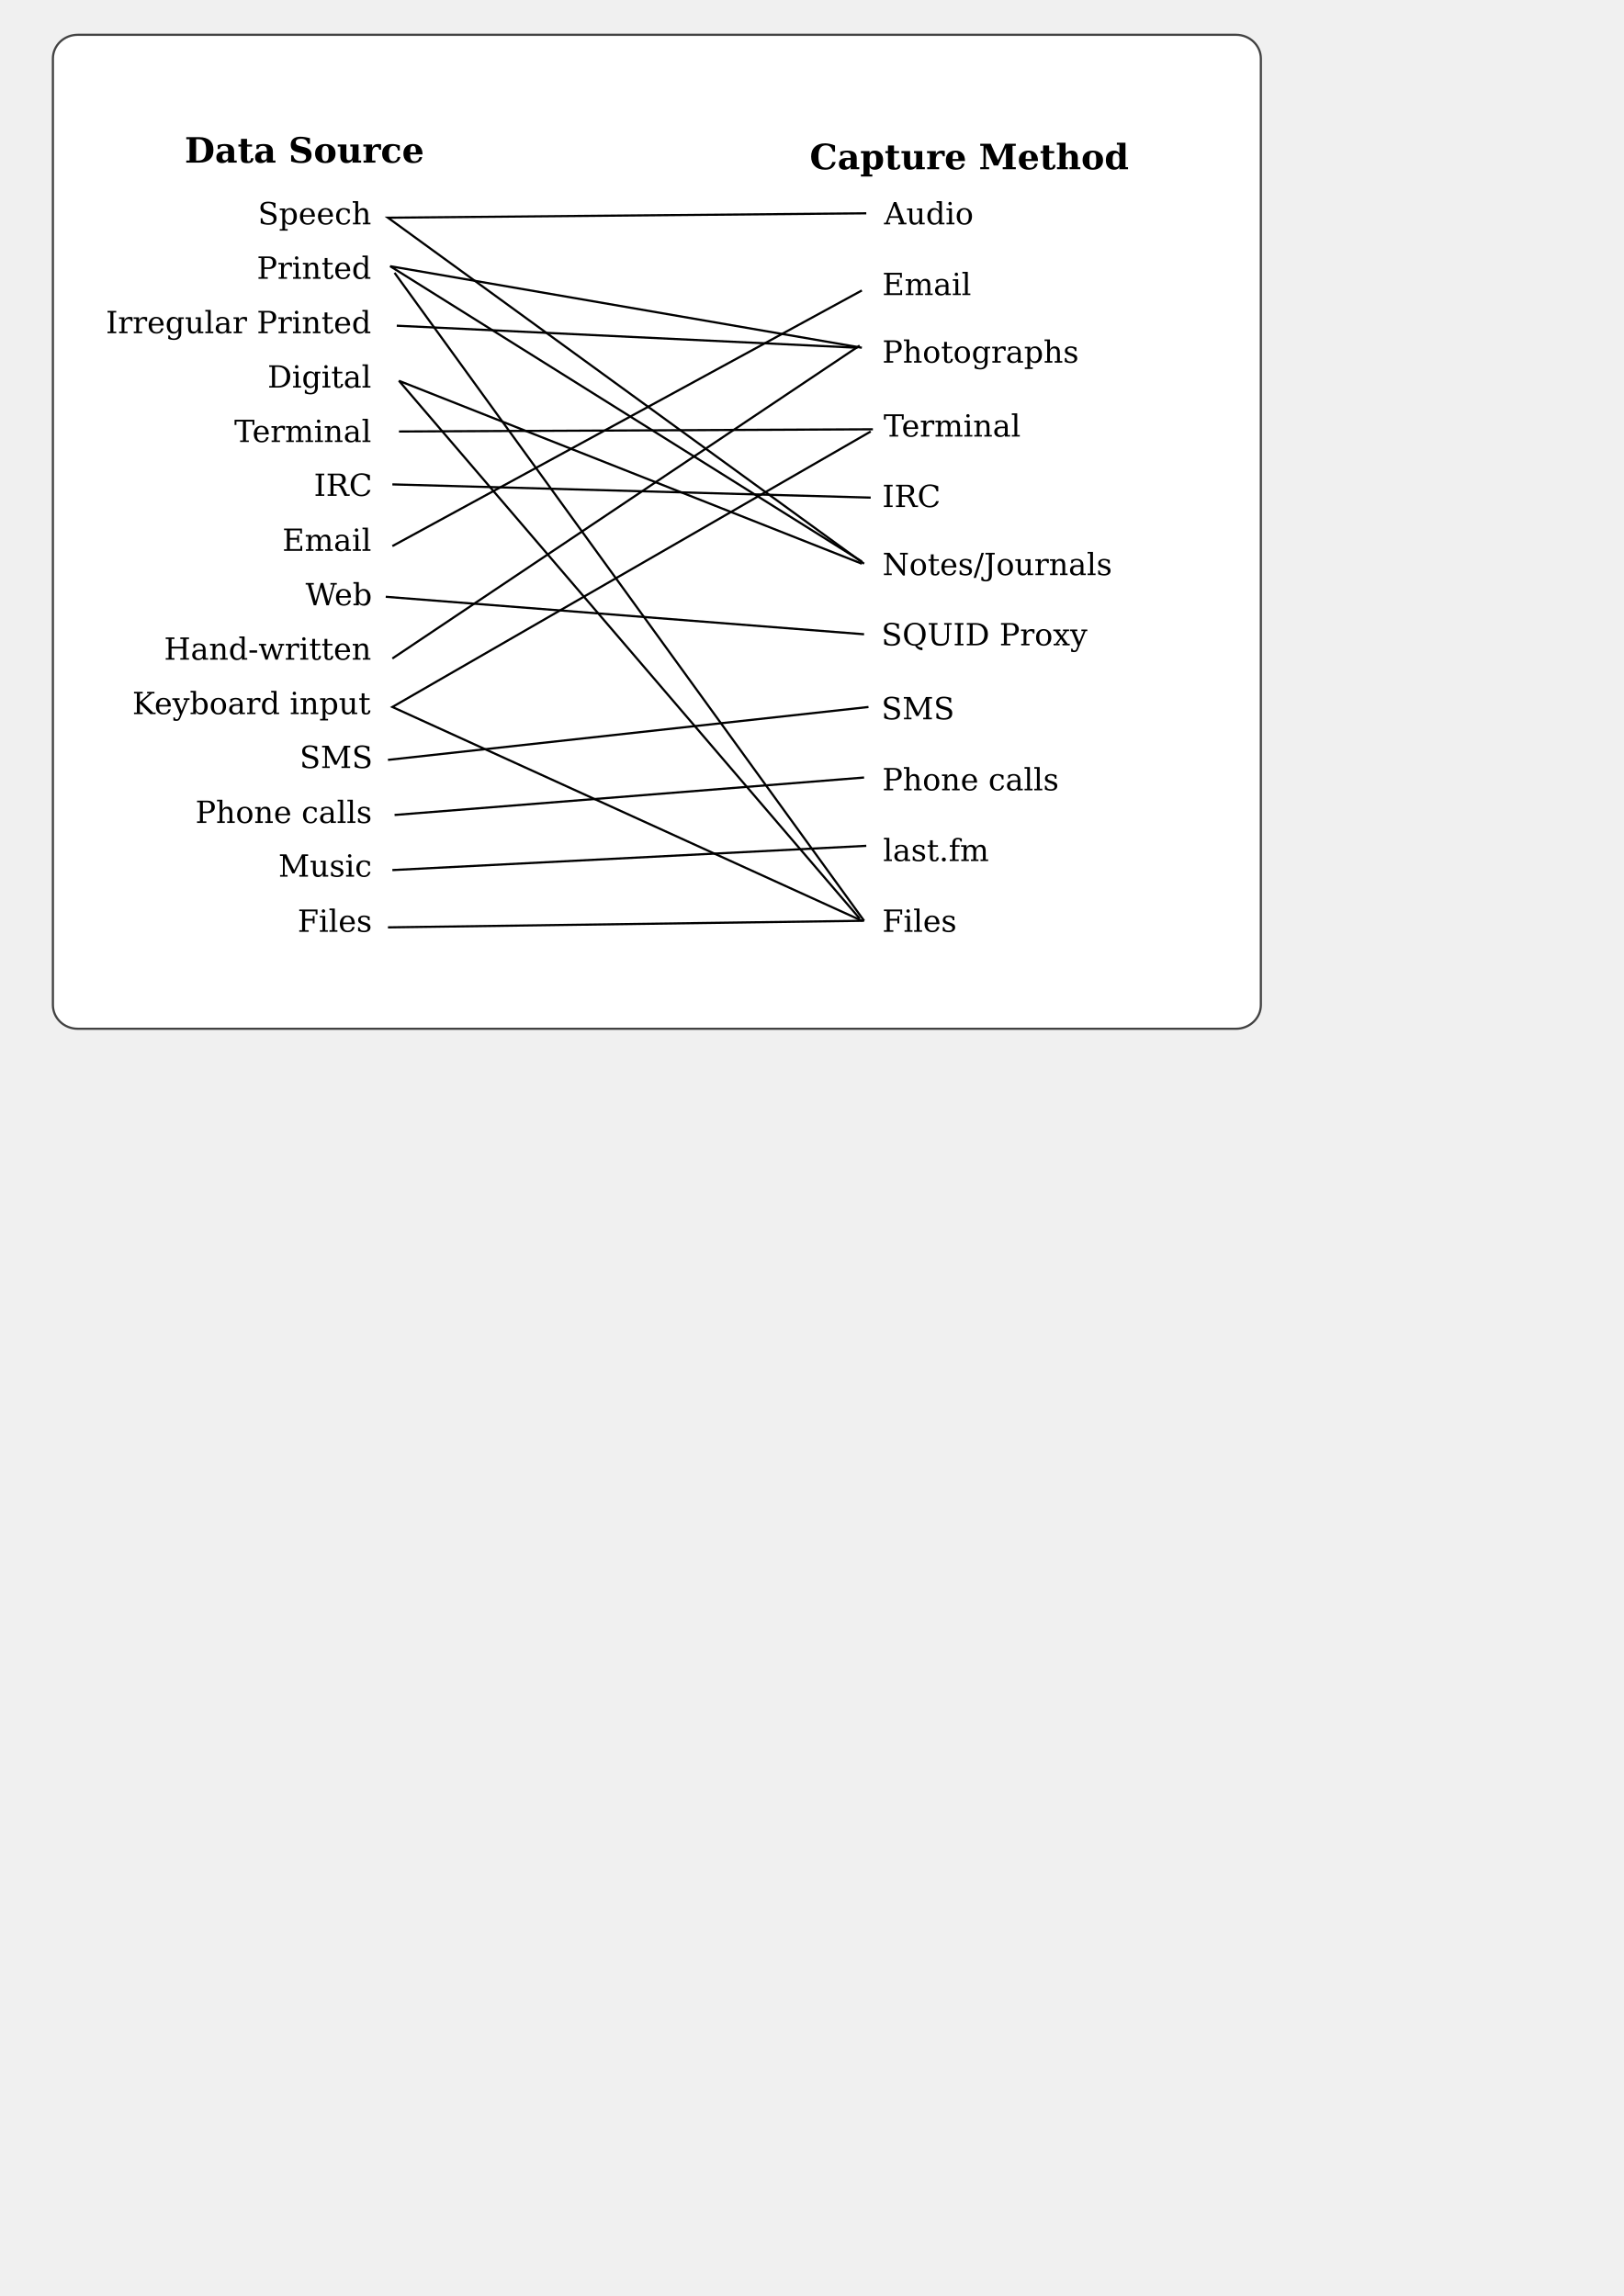
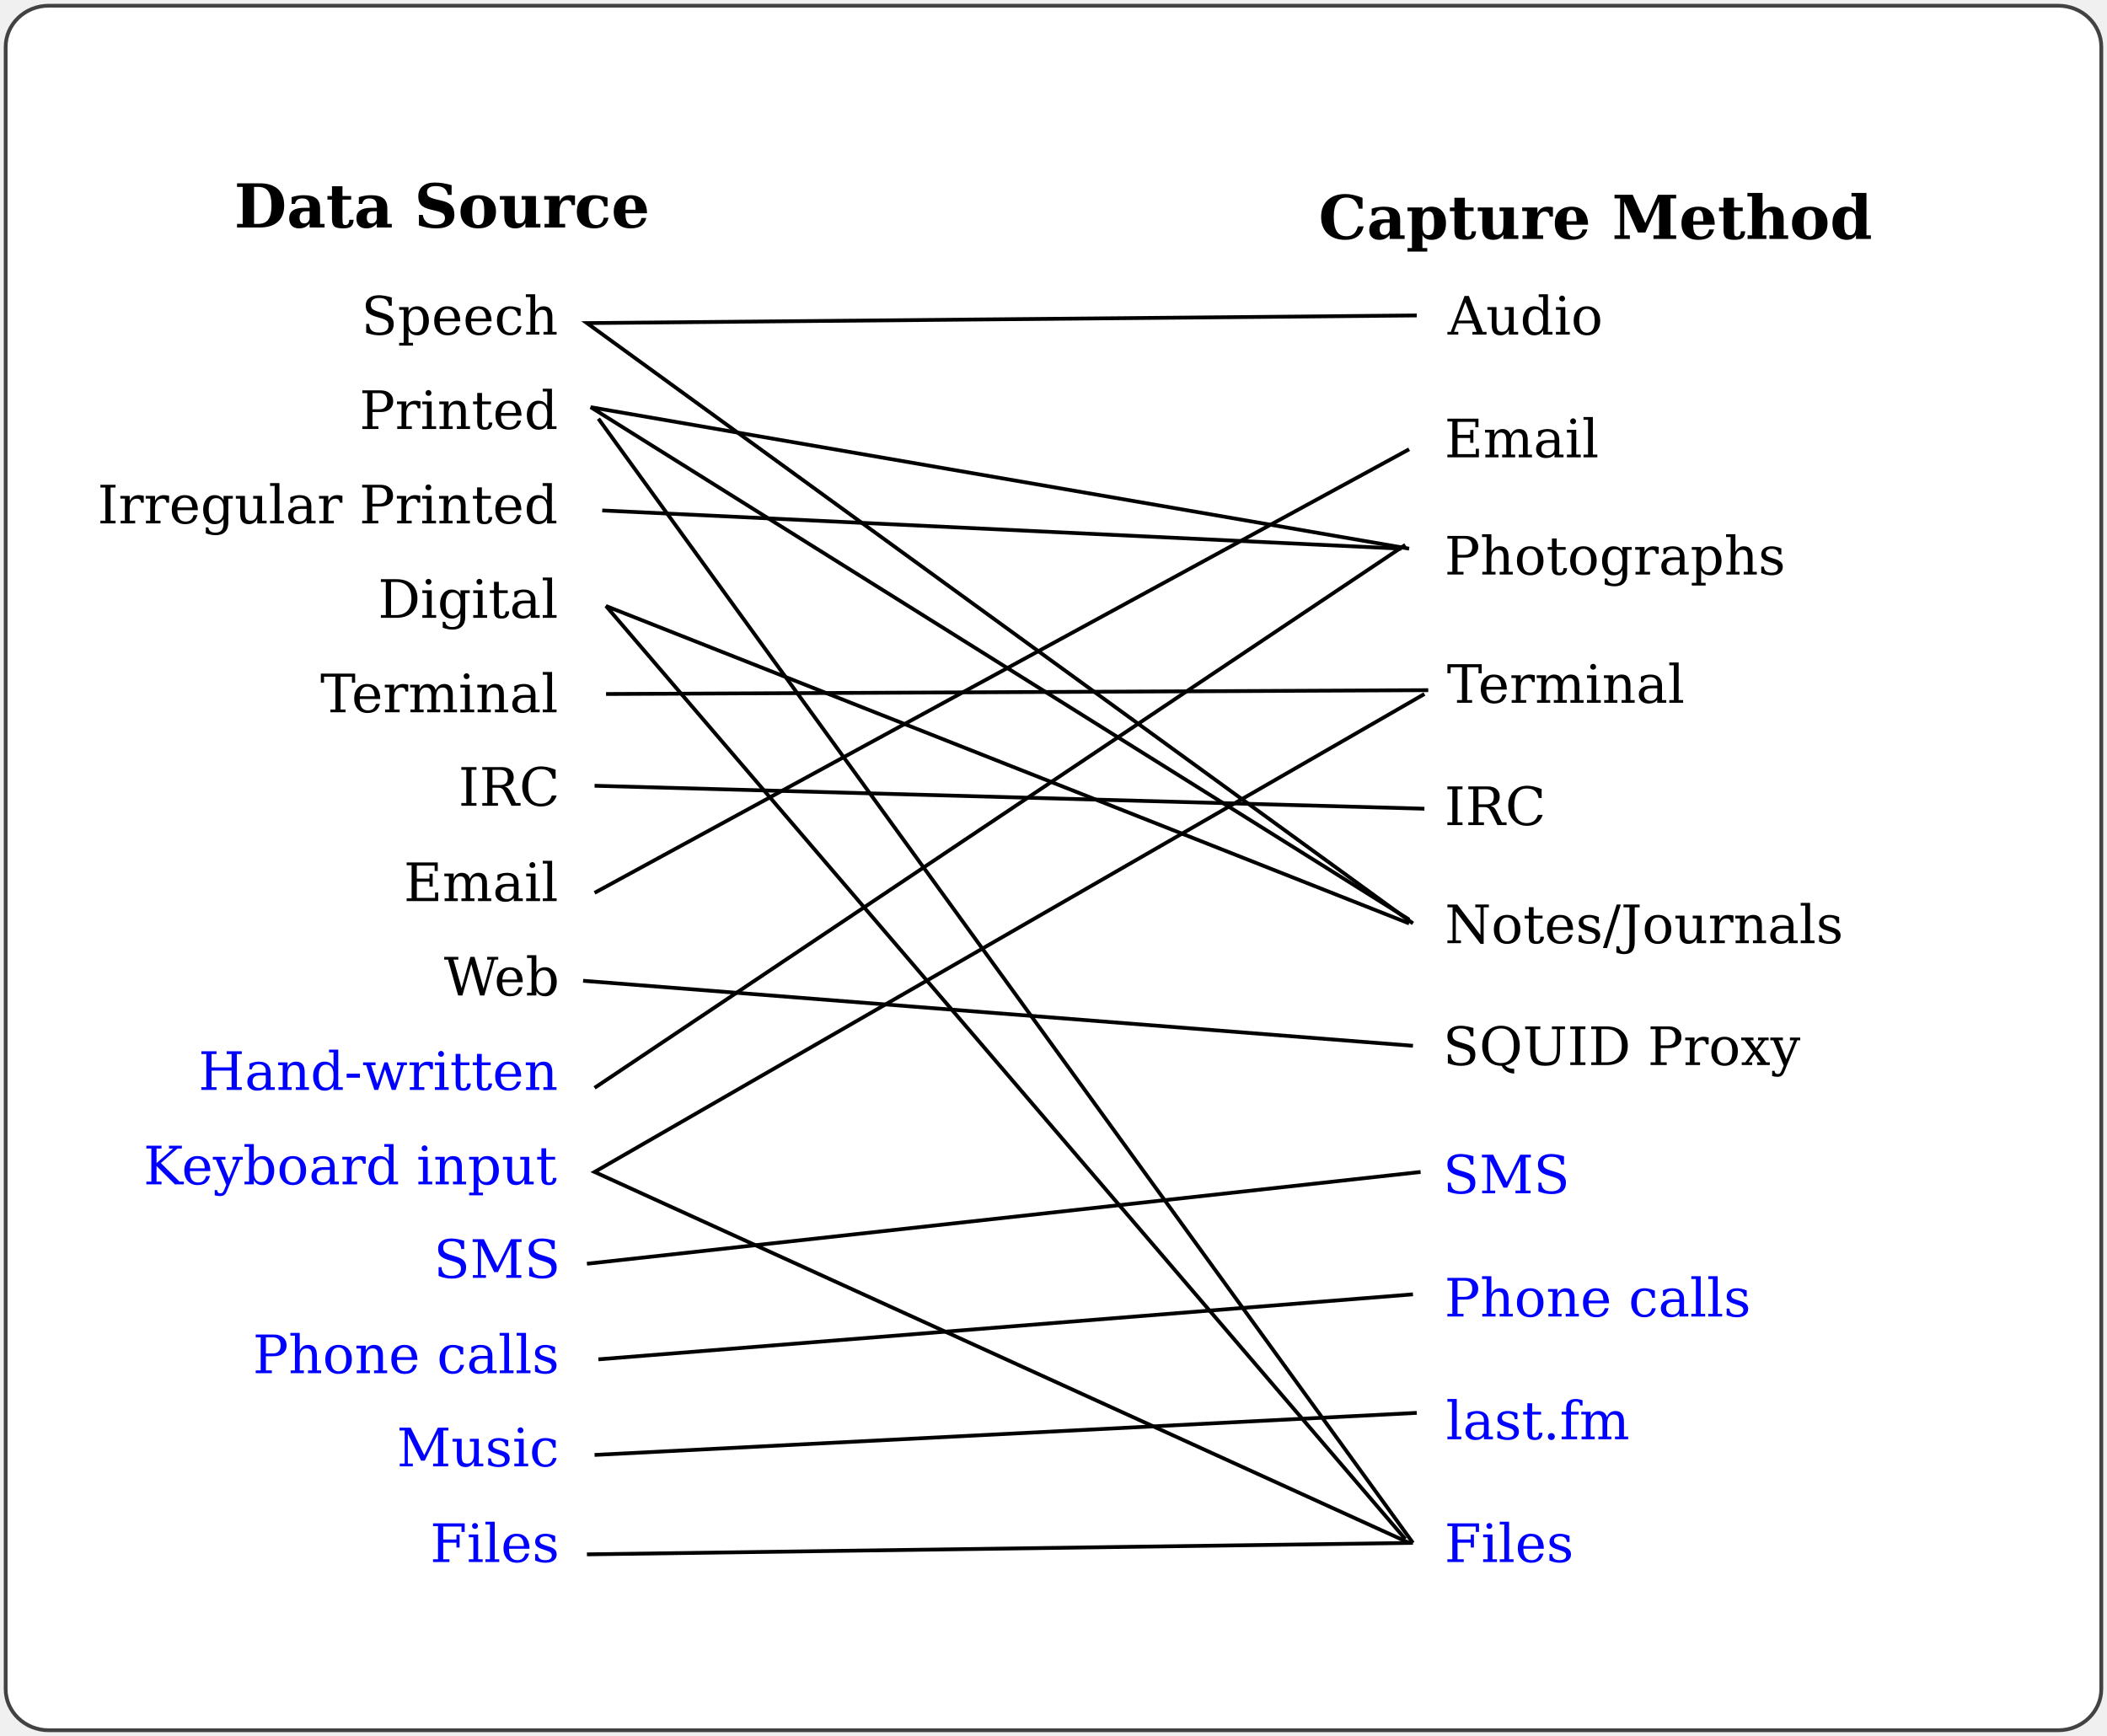
- <svg xmlns="http://www.w3.org/2000/svg" width="744.094" height="1052.362" id="svg2" version="1.1">
+ <svg xmlns="http://www.w3.org/2000/svg" width="556.562" height="458.594" id="svg2" version="1.1">
  <defs id="defs4" />
-   <g id="layer1">
+   <g id="layer1" transform="translate(-22.75,-14.4375)">
    <rect style="fill:#ffffff;fill-opacity:1;stroke:#424242;stroke-width:1;stroke-miterlimit:4;stroke-opacity:1;stroke-dasharray:none;stroke-dashoffset:0" id="rect3131" width="553.564" height="455.579" x="24.244" y="15.946" rx="11.371" ry="10.901" />
    <text xml:space="preserve" style="font-size:14px;font-style:normal;font-variant:normal;font-weight:normal;font-stretch:normal;line-height:125%;letter-spacing:0px;word-spacing:0px;fill:#000000;fill-opacity:1;stroke:none;font-family:Bitstream Vera Serif;-inkscape-font-specification:Bitstream Vera Serif" x="118.187" y="102.819" id="text2985">
      <tspan id="tspan2987" x="118.187" y="102.819">Speech</tspan>
    </text>
    <text xml:space="preserve" style="font-size:14px;font-style:normal;font-variant:normal;font-weight:normal;font-stretch:normal;line-height:125%;letter-spacing:0px;word-spacing:0px;fill:#000000;fill-opacity:1;stroke:none;font-family:Bitstream Vera Serif;-inkscape-font-specification:Bitstream Vera Serif" x="117.688" y="127.762" id="text2989">
      <tspan id="tspan2991" x="117.688" y="127.762">Printed</tspan>
    </text>
    <text xml:space="preserve" style="font-size:14px;font-style:normal;font-variant:normal;font-weight:normal;font-stretch:normal;line-height:125%;letter-spacing:0px;word-spacing:0px;fill:#000000;fill-opacity:1;stroke:none;font-family:Bitstream Vera Serif;-inkscape-font-specification:Bitstream Vera Serif" x="122.589" y="177.648" id="text2993">
      <tspan x="122.589" y="177.648" id="tspan2997">Digital</tspan>
    </text>
    <text xml:space="preserve" style="font-size:14px;font-style:normal;font-variant:normal;font-weight:normal;font-stretch:normal;line-height:125%;letter-spacing:0px;word-spacing:0px;fill:#000000;fill-opacity:1;stroke:none;font-family:Bitstream Vera Serif;-inkscape-font-specification:Bitstream Vera Serif" x="107.359" y="202.591" id="text3001">
      <tspan id="tspan3003" x="107.359" y="202.591">Terminal</tspan>
    </text>
    <text xml:space="preserve" style="font-size:14px;font-style:normal;font-variant:normal;font-weight:normal;font-stretch:normal;line-height:125%;letter-spacing:0px;word-spacing:0px;fill:#000000;fill-opacity:1;stroke:none;font-family:Bitstream Vera Serif;-inkscape-font-specification:Bitstream Vera Serif" x="143.849" y="227.288" id="text3005">
      <tspan id="tspan3007" x="143.849" y="227.288">IRC</tspan>
    </text>
    <text xml:space="preserve" style="font-size:14px;font-style:normal;font-variant:normal;font-weight:normal;font-stretch:normal;line-height:125%;letter-spacing:0px;word-spacing:0px;fill:#000000;fill-opacity:1;stroke:none;font-family:Bitstream Vera Serif;-inkscape-font-specification:Bitstream Vera Serif" x="129.398" y="252.477" id="text3009">
      <tspan id="tspan3011" x="129.398" y="252.477">Email</tspan>
    </text>
    <text xml:space="preserve" style="font-size:14px;font-style:normal;font-variant:normal;font-weight:normal;font-stretch:normal;line-height:125%;letter-spacing:0px;word-spacing:0px;fill:#000000;fill-opacity:1;stroke:none;font-family:Bitstream Vera Serif;-inkscape-font-specification:Bitstream Vera Serif" x="140.021" y="277.42" id="text3013">
      <tspan id="tspan3015" x="140.021" y="277.42">Web</tspan>
    </text>
    <text xml:space="preserve" style="font-size:14px;font-style:normal;font-variant:normal;font-weight:normal;font-stretch:normal;line-height:125%;letter-spacing:0px;word-spacing:0px;fill:#000000;fill-opacity:1;stroke:none;font-family:Bitstream Vera Serif;-inkscape-font-specification:Bitstream Vera Serif" x="48.508" y="152.705" id="text3017">
      <tspan x="48.508" y="152.705" id="tspan3021">Irregular Printed</tspan>
    </text>
-     <text xml:space="preserve" style="font-size:14px;font-style:normal;font-variant:normal;font-weight:normal;font-stretch:normal;line-height:125%;letter-spacing:0px;word-spacing:0px;fill:#000000;fill-opacity:1;stroke:none;font-family:Bitstream Vera Serif;-inkscape-font-specification:Bitstream Vera Serif" x="75.175" y="302.363" id="text3025">
+     <text xml:space="preserve" style="font-size:14px;font-style:normal;font-variant:normal;font-weight:normal;font-stretch:normal;line-height:125%;letter-spacing:0px;word-spacing:0px;fill:#0000ff;fill-opacity:1;stroke:none;font-family:Bitstream Vera Serif;-inkscape-font-specification:Bitstream Vera Serif" x="75.175" y="302.363" id="text3025">
      <tspan x="75.175" y="302.363" id="tspan3029">Hand-written</tspan>
    </text>
-     <text xml:space="preserve" style="font-size:14px;font-style:normal;font-variant:normal;font-weight:normal;font-stretch:normal;line-height:125%;letter-spacing:0px;word-spacing:0px;fill:#000000;fill-opacity:1;stroke:none;font-family:Bitstream Vera Serif;-inkscape-font-specification:Bitstream Vera Serif" x="60.649" y="327.306" id="text3033">
+     <text xml:space="preserve" style="font-size:14px;font-style:normal;font-variant:normal;font-weight:normal;font-stretch:normal;line-height:125%;letter-spacing:0px;word-spacing:0px;fill:#0000ff;fill-opacity:1;stroke:none;font-family:Bitstream Vera Serif;-inkscape-font-specification:Bitstream Vera Serif" x="60.649" y="327.306" id="text3033">
      <tspan id="tspan3035" x="60.649" y="327.306">Keyboard input</tspan>
    </text>
-     <text xml:space="preserve" style="font-size:14px;font-style:normal;font-variant:normal;font-weight:normal;font-stretch:normal;line-height:125%;letter-spacing:0px;word-spacing:0px;fill:#000000;fill-opacity:1;stroke:none;font-family:Bitstream Vera Serif;-inkscape-font-specification:Bitstream Vera Serif" x="137.307" y="352.003" id="text3037">
+     <text xml:space="preserve" style="font-size:14px;font-style:normal;font-variant:normal;font-weight:normal;font-stretch:normal;line-height:125%;letter-spacing:0px;word-spacing:0px;fill:#0000ff;fill-opacity:1;stroke:none;font-family:Bitstream Vera Serif;-inkscape-font-specification:Bitstream Vera Serif" x="137.307" y="352.003" id="text3037">
      <tspan id="tspan3039" x="137.307" y="352.003">SMS</tspan>
    </text>
-     <text xml:space="preserve" style="font-size:14px;font-style:normal;font-variant:normal;font-weight:normal;font-stretch:normal;line-height:125%;letter-spacing:0px;word-spacing:0px;fill:#000000;fill-opacity:1;stroke:none;font-family:Bitstream Vera Serif;-inkscape-font-specification:Bitstream Vera Serif" x="89.531" y="377.192" id="text3041">
+     <text xml:space="preserve" style="font-size:14px;font-style:normal;font-variant:normal;font-weight:normal;font-stretch:normal;line-height:125%;letter-spacing:0px;word-spacing:0px;fill:#0000ff;fill-opacity:1;stroke:none;font-family:Bitstream Vera Serif;-inkscape-font-specification:Bitstream Vera Serif" x="89.531" y="377.192" id="text3041">
      <tspan id="tspan3043" x="89.531" y="377.192">Phone calls</tspan>
    </text>
-     <text xml:space="preserve" style="font-size:14px;font-style:normal;font-variant:normal;font-weight:normal;font-stretch:normal;line-height:125%;letter-spacing:0px;word-spacing:0px;fill:#000000;fill-opacity:1;stroke:none;font-family:Bitstream Vera Serif;-inkscape-font-specification:Bitstream Vera Serif" x="127.573" y="401.8" id="text3045">
+     <text xml:space="preserve" style="font-size:14px;font-style:normal;font-variant:normal;font-weight:normal;font-stretch:normal;line-height:125%;letter-spacing:0px;word-spacing:0px;fill:#0000ff;fill-opacity:1;stroke:none;font-family:Bitstream Vera Serif;-inkscape-font-specification:Bitstream Vera Serif" x="127.573" y="401.8" id="text3045">
      <tspan id="tspan3047" x="127.573" y="401.8">Music</tspan>
    </text>
-     <text xml:space="preserve" style="font-size:14px;font-style:normal;font-variant:normal;font-weight:normal;font-stretch:normal;line-height:125%;letter-spacing:0px;word-spacing:0px;fill:#000000;fill-opacity:1;stroke:none;font-family:Bitstream Vera Serif;-inkscape-font-specification:Bitstream Vera Serif" x="136.371" y="427.078" id="text3049">
+     <text xml:space="preserve" style="font-size:14px;font-style:normal;font-variant:normal;font-weight:normal;font-stretch:normal;line-height:125%;letter-spacing:0px;word-spacing:0px;fill:#0000ff;fill-opacity:1;stroke:none;font-family:Bitstream Vera Serif;-inkscape-font-specification:Bitstream Vera Serif" x="136.371" y="427.078" id="text3049">
      <tspan id="tspan3051" x="136.371" y="427.078">Files</tspan>
    </text>
    <text xml:space="preserve" style="font-size:14px;font-style:normal;font-variant:normal;font-weight:normal;font-stretch:normal;line-height:125%;letter-spacing:0px;word-spacing:0px;fill:#000000;fill-opacity:1;stroke:none;font-family:Bitstream Vera Serif;-inkscape-font-specification:Bitstream Vera Serif" x="405.159" y="102.819" id="text3053">
      <tspan id="tspan3055" x="405.159" y="102.819">Audio</tspan>
    </text>
    <text xml:space="preserve" style="font-size:14px;font-style:normal;font-variant:normal;font-weight:normal;font-stretch:normal;line-height:125%;letter-spacing:0px;word-spacing:0px;fill:#000000;fill-opacity:1;stroke:none;font-family:Bitstream Vera Serif;-inkscape-font-specification:Bitstream Vera Serif" x="404.305" y="135.245" id="text3057">
      <tspan id="tspan3059" x="404.305" y="135.245">Email</tspan>
    </text>
    <text xml:space="preserve" style="font-size:14px;font-style:normal;font-variant:normal;font-weight:normal;font-stretch:normal;line-height:125%;letter-spacing:0px;word-spacing:0px;fill:#000000;fill-opacity:1;stroke:none;font-family:Bitstream Vera Serif;-inkscape-font-specification:Bitstream Vera Serif" x="404.305" y="232.399" id="text3061">
      <tspan id="tspan3063" x="404.305" y="232.399">IRC</tspan>
    </text>
    <text xml:space="preserve" style="font-size:14px;font-style:normal;font-variant:normal;font-weight:normal;font-stretch:normal;line-height:125%;letter-spacing:0px;word-spacing:0px;fill:#000000;fill-opacity:1;stroke:none;font-family:Bitstream Vera Serif;-inkscape-font-specification:Bitstream Vera Serif" x="404.394" y="263.591" id="text3065">
      <tspan id="tspan3067" x="404.394" y="263.591">Notes/Journals</tspan>
    </text>
-     <text xml:space="preserve" style="font-size:14px;font-style:normal;font-variant:normal;font-weight:normal;font-stretch:normal;line-height:125%;letter-spacing:0px;word-spacing:0px;fill:#000000;fill-opacity:1;stroke:none;font-family:Bitstream Vera Serif;-inkscape-font-specification:Bitstream Vera Serif" x="404.305" y="362.226" id="text3069">
+     <text xml:space="preserve" style="font-size:14px;font-style:normal;font-variant:normal;font-weight:normal;font-stretch:normal;line-height:125%;letter-spacing:0px;word-spacing:0px;fill:#0000ff;fill-opacity:1;stroke:none;font-family:Bitstream Vera Serif;-inkscape-font-specification:Bitstream Vera Serif" x="404.305" y="362.226" id="text3069">
      <tspan id="tspan3071" x="404.305" y="362.226">Phone calls</tspan>
    </text>
-     <text xml:space="preserve" style="font-size:14px;font-style:normal;font-variant:normal;font-weight:normal;font-stretch:normal;line-height:125%;letter-spacing:0px;word-spacing:0px;fill:#000000;fill-opacity:1;stroke:none;font-family:Bitstream Vera Serif;-inkscape-font-specification:Bitstream Vera Serif" x="403.901" y="329.677" id="text3073">
+     <text xml:space="preserve" style="font-size:14px;font-style:normal;font-variant:normal;font-weight:normal;font-stretch:normal;line-height:125%;letter-spacing:0px;word-spacing:0px;fill:#0000ff;fill-opacity:1;stroke:none;font-family:Bitstream Vera Serif;-inkscape-font-specification:Bitstream Vera Serif" x="403.901" y="329.677" id="text3073">
      <tspan id="tspan3075" x="403.901" y="329.677">SMS</tspan>
    </text>
    <text xml:space="preserve" style="font-size:14px;font-style:normal;font-variant:normal;font-weight:normal;font-stretch:normal;line-height:125%;letter-spacing:0px;word-spacing:0px;fill:#000000;fill-opacity:1;stroke:none;font-family:Bitstream Vera Serif;-inkscape-font-specification:Bitstream Vera Serif" x="404.305" y="166.215" id="text3077">
      <tspan id="tspan3079" x="404.305" y="166.215">Photographs</tspan>
    </text>
    <text xml:space="preserve" style="font-size:14px;font-style:normal;font-variant:normal;font-weight:normal;font-stretch:normal;line-height:125%;letter-spacing:0px;word-spacing:0px;fill:#000000;fill-opacity:1;stroke:none;font-family:Bitstream Vera Serif;-inkscape-font-specification:Bitstream Vera Serif" x="403.901" y="295.795" id="text3081">
      <tspan id="tspan3083" x="403.901" y="295.795">SQUID Proxy</tspan>
    </text>
    <text xml:space="preserve" style="font-size:14px;font-style:normal;font-variant:normal;font-weight:normal;font-stretch:normal;line-height:125%;letter-spacing:0px;word-spacing:0px;fill:#000000;fill-opacity:1;stroke:none;font-family:Bitstream Vera Serif;-inkscape-font-specification:Bitstream Vera Serif" x="404.94" y="200.097" id="text3085">
      <tspan id="tspan3087" x="404.94" y="200.097">Terminal</tspan>
    </text>
-     <text xml:space="preserve" style="font-size:14px;font-style:normal;font-variant:normal;font-weight:normal;font-stretch:normal;line-height:125%;letter-spacing:0px;word-spacing:0px;fill:#000000;fill-opacity:1;stroke:none;font-family:Bitstream Vera Serif;-inkscape-font-specification:Bitstream Vera Serif" x="404.674" y="394.652" id="text3089">
+     <text xml:space="preserve" style="font-size:14px;font-style:normal;font-variant:normal;font-weight:normal;font-stretch:normal;line-height:125%;letter-spacing:0px;word-spacing:0px;fill:#0000ff;fill-opacity:1;stroke:none;font-family:Bitstream Vera Serif;-inkscape-font-specification:Bitstream Vera Serif" x="404.674" y="394.652" id="text3089">
      <tspan id="tspan3091" x="404.674" y="394.652">last.fm</tspan>
    </text>
-     <text xml:space="preserve" style="font-size:14px;font-style:normal;font-variant:normal;font-weight:normal;font-stretch:normal;line-height:125%;letter-spacing:0px;word-spacing:0px;fill:#000000;fill-opacity:1;stroke:none;font-family:Bitstream Vera Serif;-inkscape-font-specification:Bitstream Vera Serif" x="404.305" y="427.078" id="text3093">
+     <text xml:space="preserve" style="font-size:14px;font-style:normal;font-variant:normal;font-weight:normal;font-stretch:normal;line-height:125%;letter-spacing:0px;word-spacing:0px;fill:#0000ff;fill-opacity:1;stroke:none;font-family:Bitstream Vera Serif;-inkscape-font-specification:Bitstream Vera Serif" x="404.305" y="427.078" id="text3093">
      <tspan id="tspan3095" x="404.305" y="427.078">Files</tspan>
    </text>
    <path style="fill:none;stroke:#000000;stroke-width:1px;stroke-linecap:butt;stroke-linejoin:miter;stroke-opacity:1" d="m 179.807,222.017 219.203,6.061" id="path3101" />
    <path style="fill:none;stroke:#000000;stroke-width:1px;stroke-linecap:butt;stroke-linejoin:miter;stroke-opacity:1" d="m 176.777,273.535 219.203,17.173" id="path3103" />
    <path style="fill:none;stroke:#000000;stroke-width:1px;stroke-linecap:butt;stroke-linejoin:miter;stroke-opacity:1" d="M 177.787,348.286 398,324.042" id="path3105" />
    <path style="fill:none;stroke:#000000;stroke-width:1px;stroke-linecap:butt;stroke-linejoin:miter;stroke-opacity:1" d="m 179.807,398.793 217.183,-11.112" id="path3107" />
    <path style="fill:none;stroke:#000000;stroke-width:1px;stroke-linecap:butt;stroke-linejoin:miter;stroke-opacity:1" d="M 177.787,425.057 395.98,422.027" id="path3109" />
    <path style="fill:none;stroke:#000000;stroke-width:1px;stroke-linecap:butt;stroke-linejoin:miter;stroke-opacity:1" d="M 396.99,97.768 177.787,99.788 395.98,258.382" id="path3111" />
    <path style="fill:none;stroke:#000000;stroke-width:1px;stroke-linecap:butt;stroke-linejoin:miter;stroke-opacity:1" d="M 394.97,257.372 178.797,122.012 394.97,159.387" id="path3113" />
    <path style="fill:none;stroke:#000000;stroke-width:1px;stroke-linecap:butt;stroke-linejoin:miter;stroke-opacity:1" d="M 180.817,125.042 395.98,422.027" id="path3115" />
    <path style="fill:none;stroke:#000000;stroke-width:1px;stroke-linecap:butt;stroke-linejoin:miter;stroke-opacity:1" d="m 181.827,149.286 211.122,10.102" id="path3117" />
    <path style="fill:none;stroke:#000000;stroke-width:1px;stroke-linecap:butt;stroke-linejoin:miter;stroke-opacity:1" d="M 394.97,258.382 182.838,174.54 393.959,421.017" id="path3119" />
    <path style="fill:none;stroke:#000000;stroke-width:1px;stroke-linecap:butt;stroke-linejoin:miter;stroke-opacity:1" d="m 182.838,197.773 217.183,-1.01" id="path3121" />
    <path style="fill:none;stroke:#000000;stroke-width:1px;stroke-linecap:butt;stroke-linejoin:miter;stroke-opacity:1" d="M 179.807,250.301 394.97,133.123" id="path3123" />
    <path style="fill:none;stroke:#000000;stroke-width:1px;stroke-linecap:butt;stroke-linejoin:miter;stroke-opacity:1" d="M 179.807,301.819 393.959,158.377" id="path3125" />
    <path style="fill:none;stroke:#000000;stroke-width:1px;stroke-linecap:butt;stroke-linejoin:miter;stroke-opacity:1" d="M 399.01,197.773 179.807,324.042 394.97,422.027" id="path3127" />
    <path style="fill:none;stroke:#000000;stroke-width:1px;stroke-linecap:butt;stroke-linejoin:miter;stroke-opacity:1" d="M 180.817,373.54 395.98,356.367" id="path3129" />
    <text xml:space="preserve" style="font-size:14px;font-style:normal;font-variant:normal;font-weight:normal;font-stretch:normal;line-height:125%;letter-spacing:0px;word-spacing:0px;fill:#000000;fill-opacity:1;stroke:none;font-family:Bitstream Vera Serif;-inkscape-font-specification:Bitstream Vera Serif" x="84.609" y="74.535" id="text3133">
      <tspan id="tspan3135" x="84.609" y="74.535" style="font-size:16px;font-weight:bold;-inkscape-font-specification:Bitstream Vera Serif Bold">Data Source</tspan>
    </text>
    <text xml:space="preserve" style="font-size:14px;font-style:normal;font-variant:normal;font-weight:normal;font-stretch:normal;line-height:125%;letter-spacing:0px;word-spacing:0px;fill:#000000;fill-opacity:1;stroke:none;font-family:Bitstream Vera Serif;-inkscape-font-specification:Bitstream Vera Serif" x="371.051" y="77.565" id="text3137">
      <tspan id="tspan3139" x="371.051" y="77.565" style="font-size:16px;font-weight:bold;-inkscape-font-specification:Bitstream Vera Serif Bold">Capture Method</tspan>
    </text>
  </g>
</svg>
